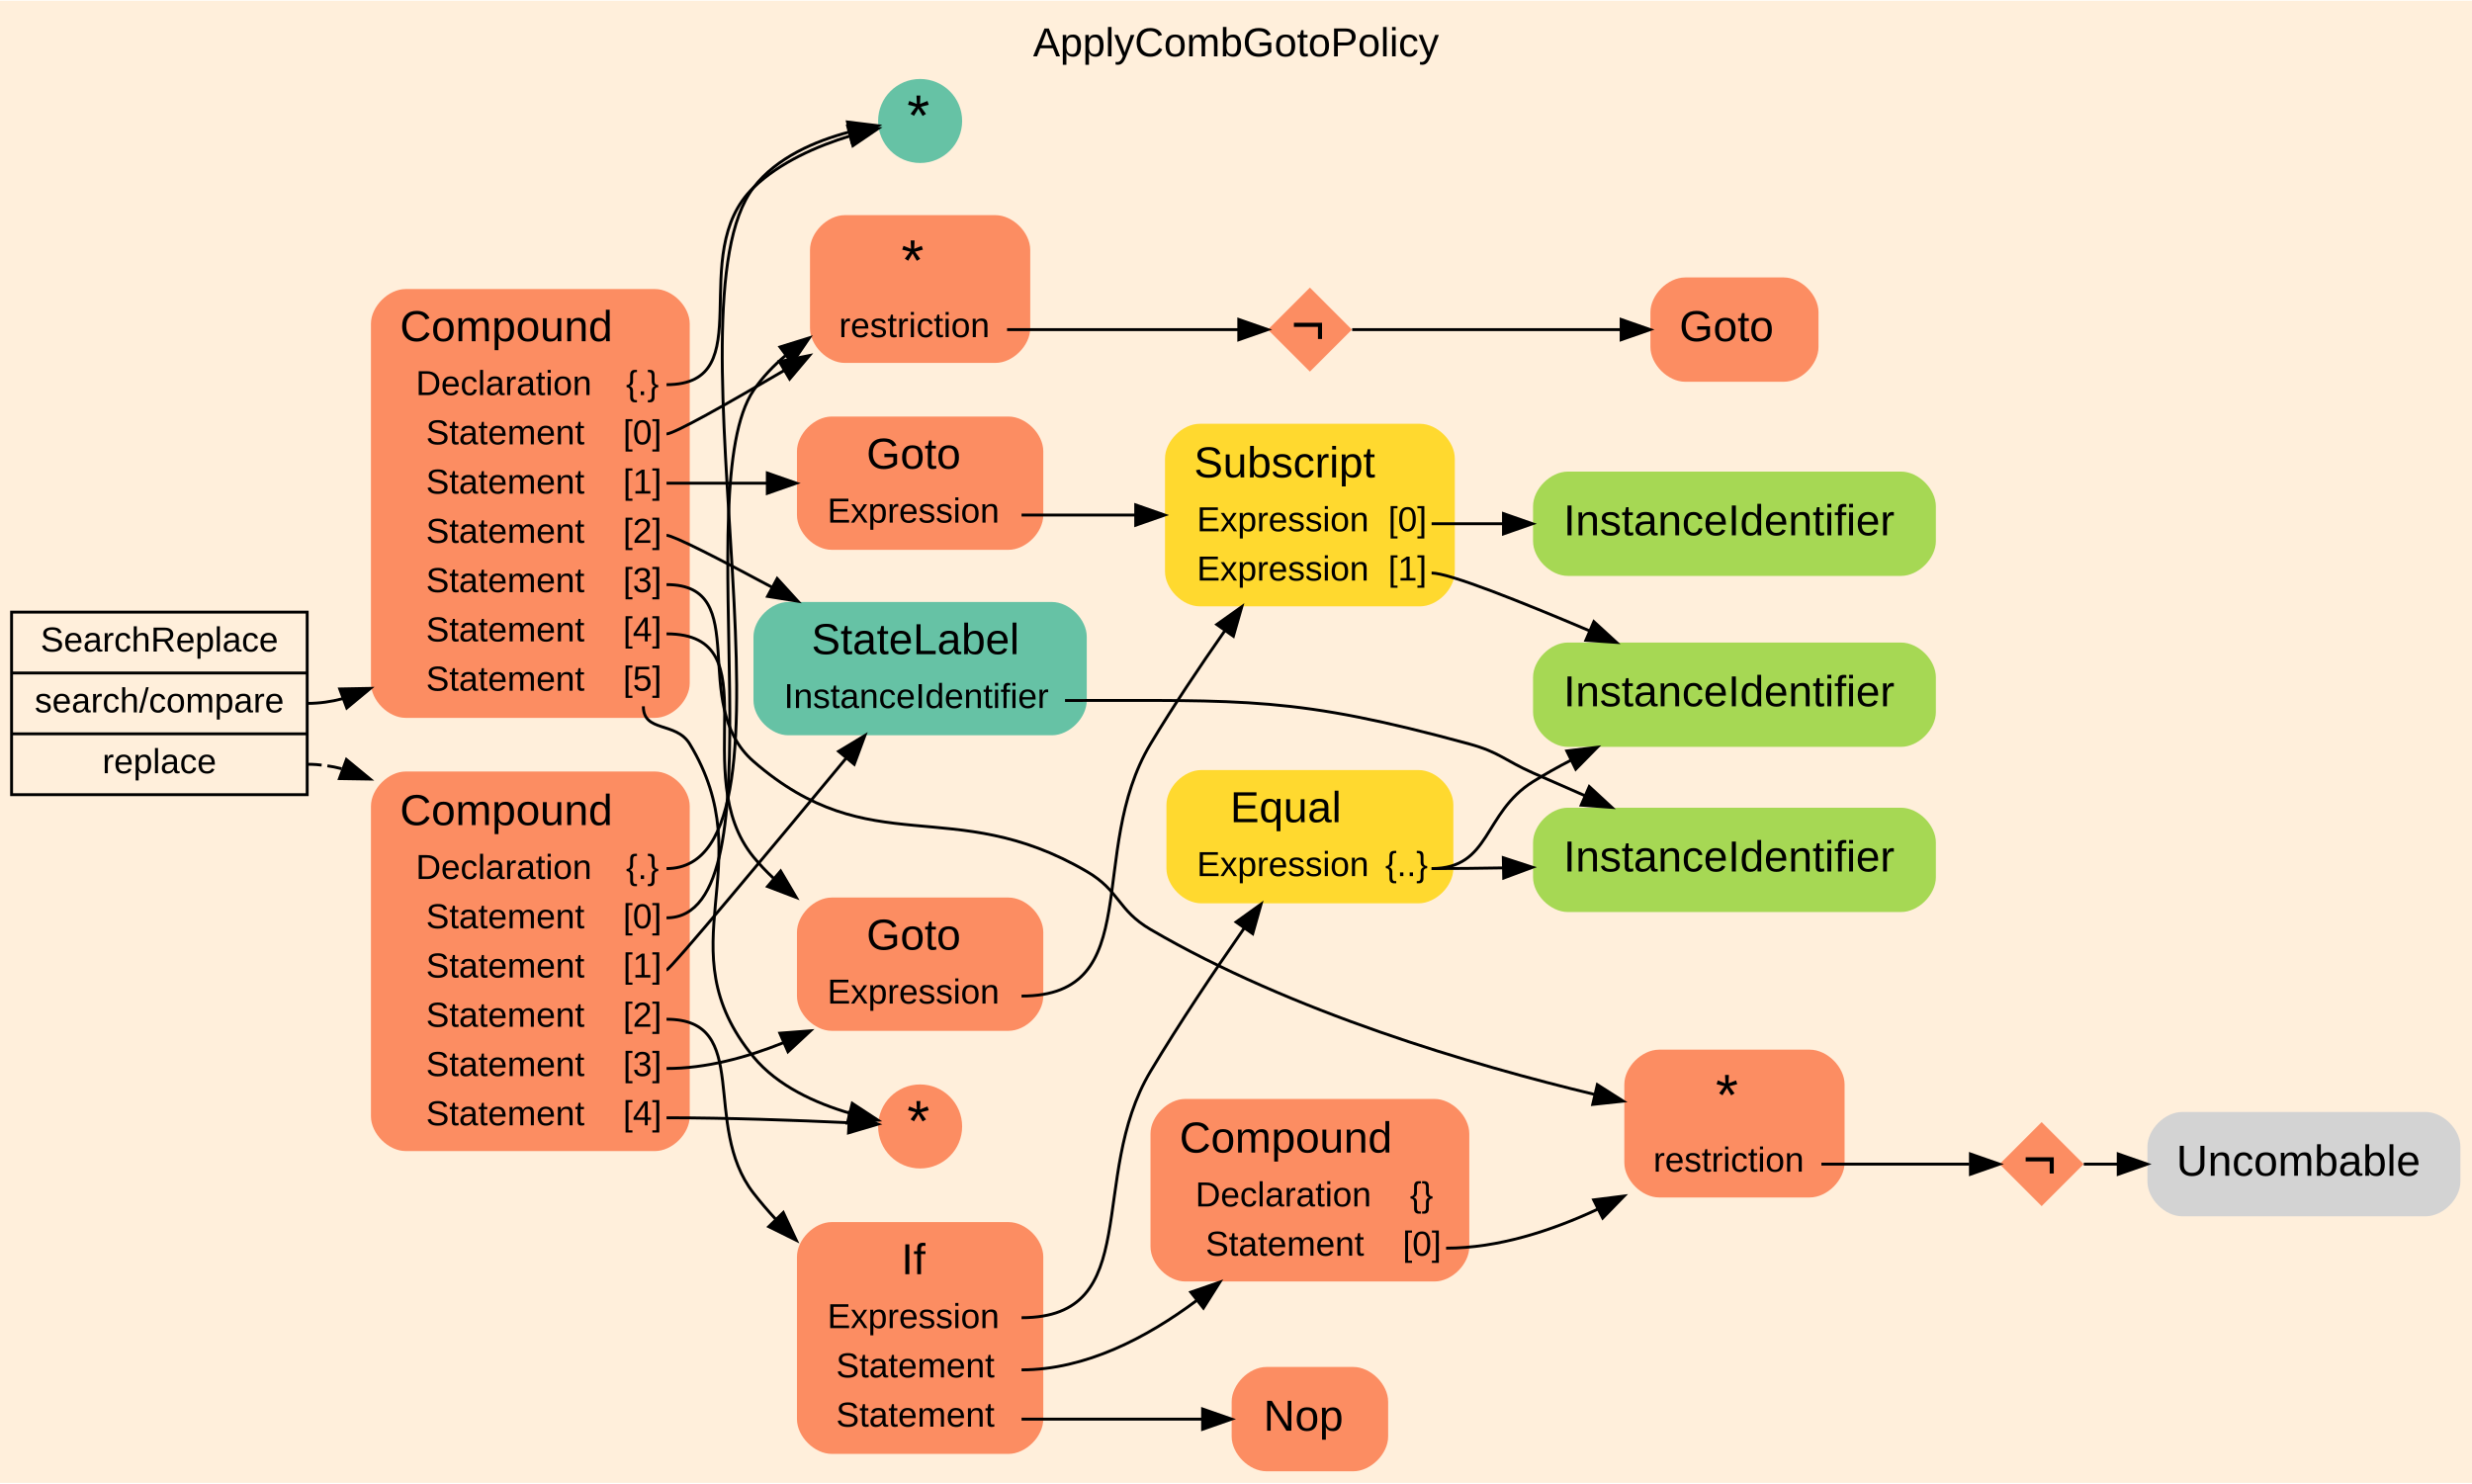
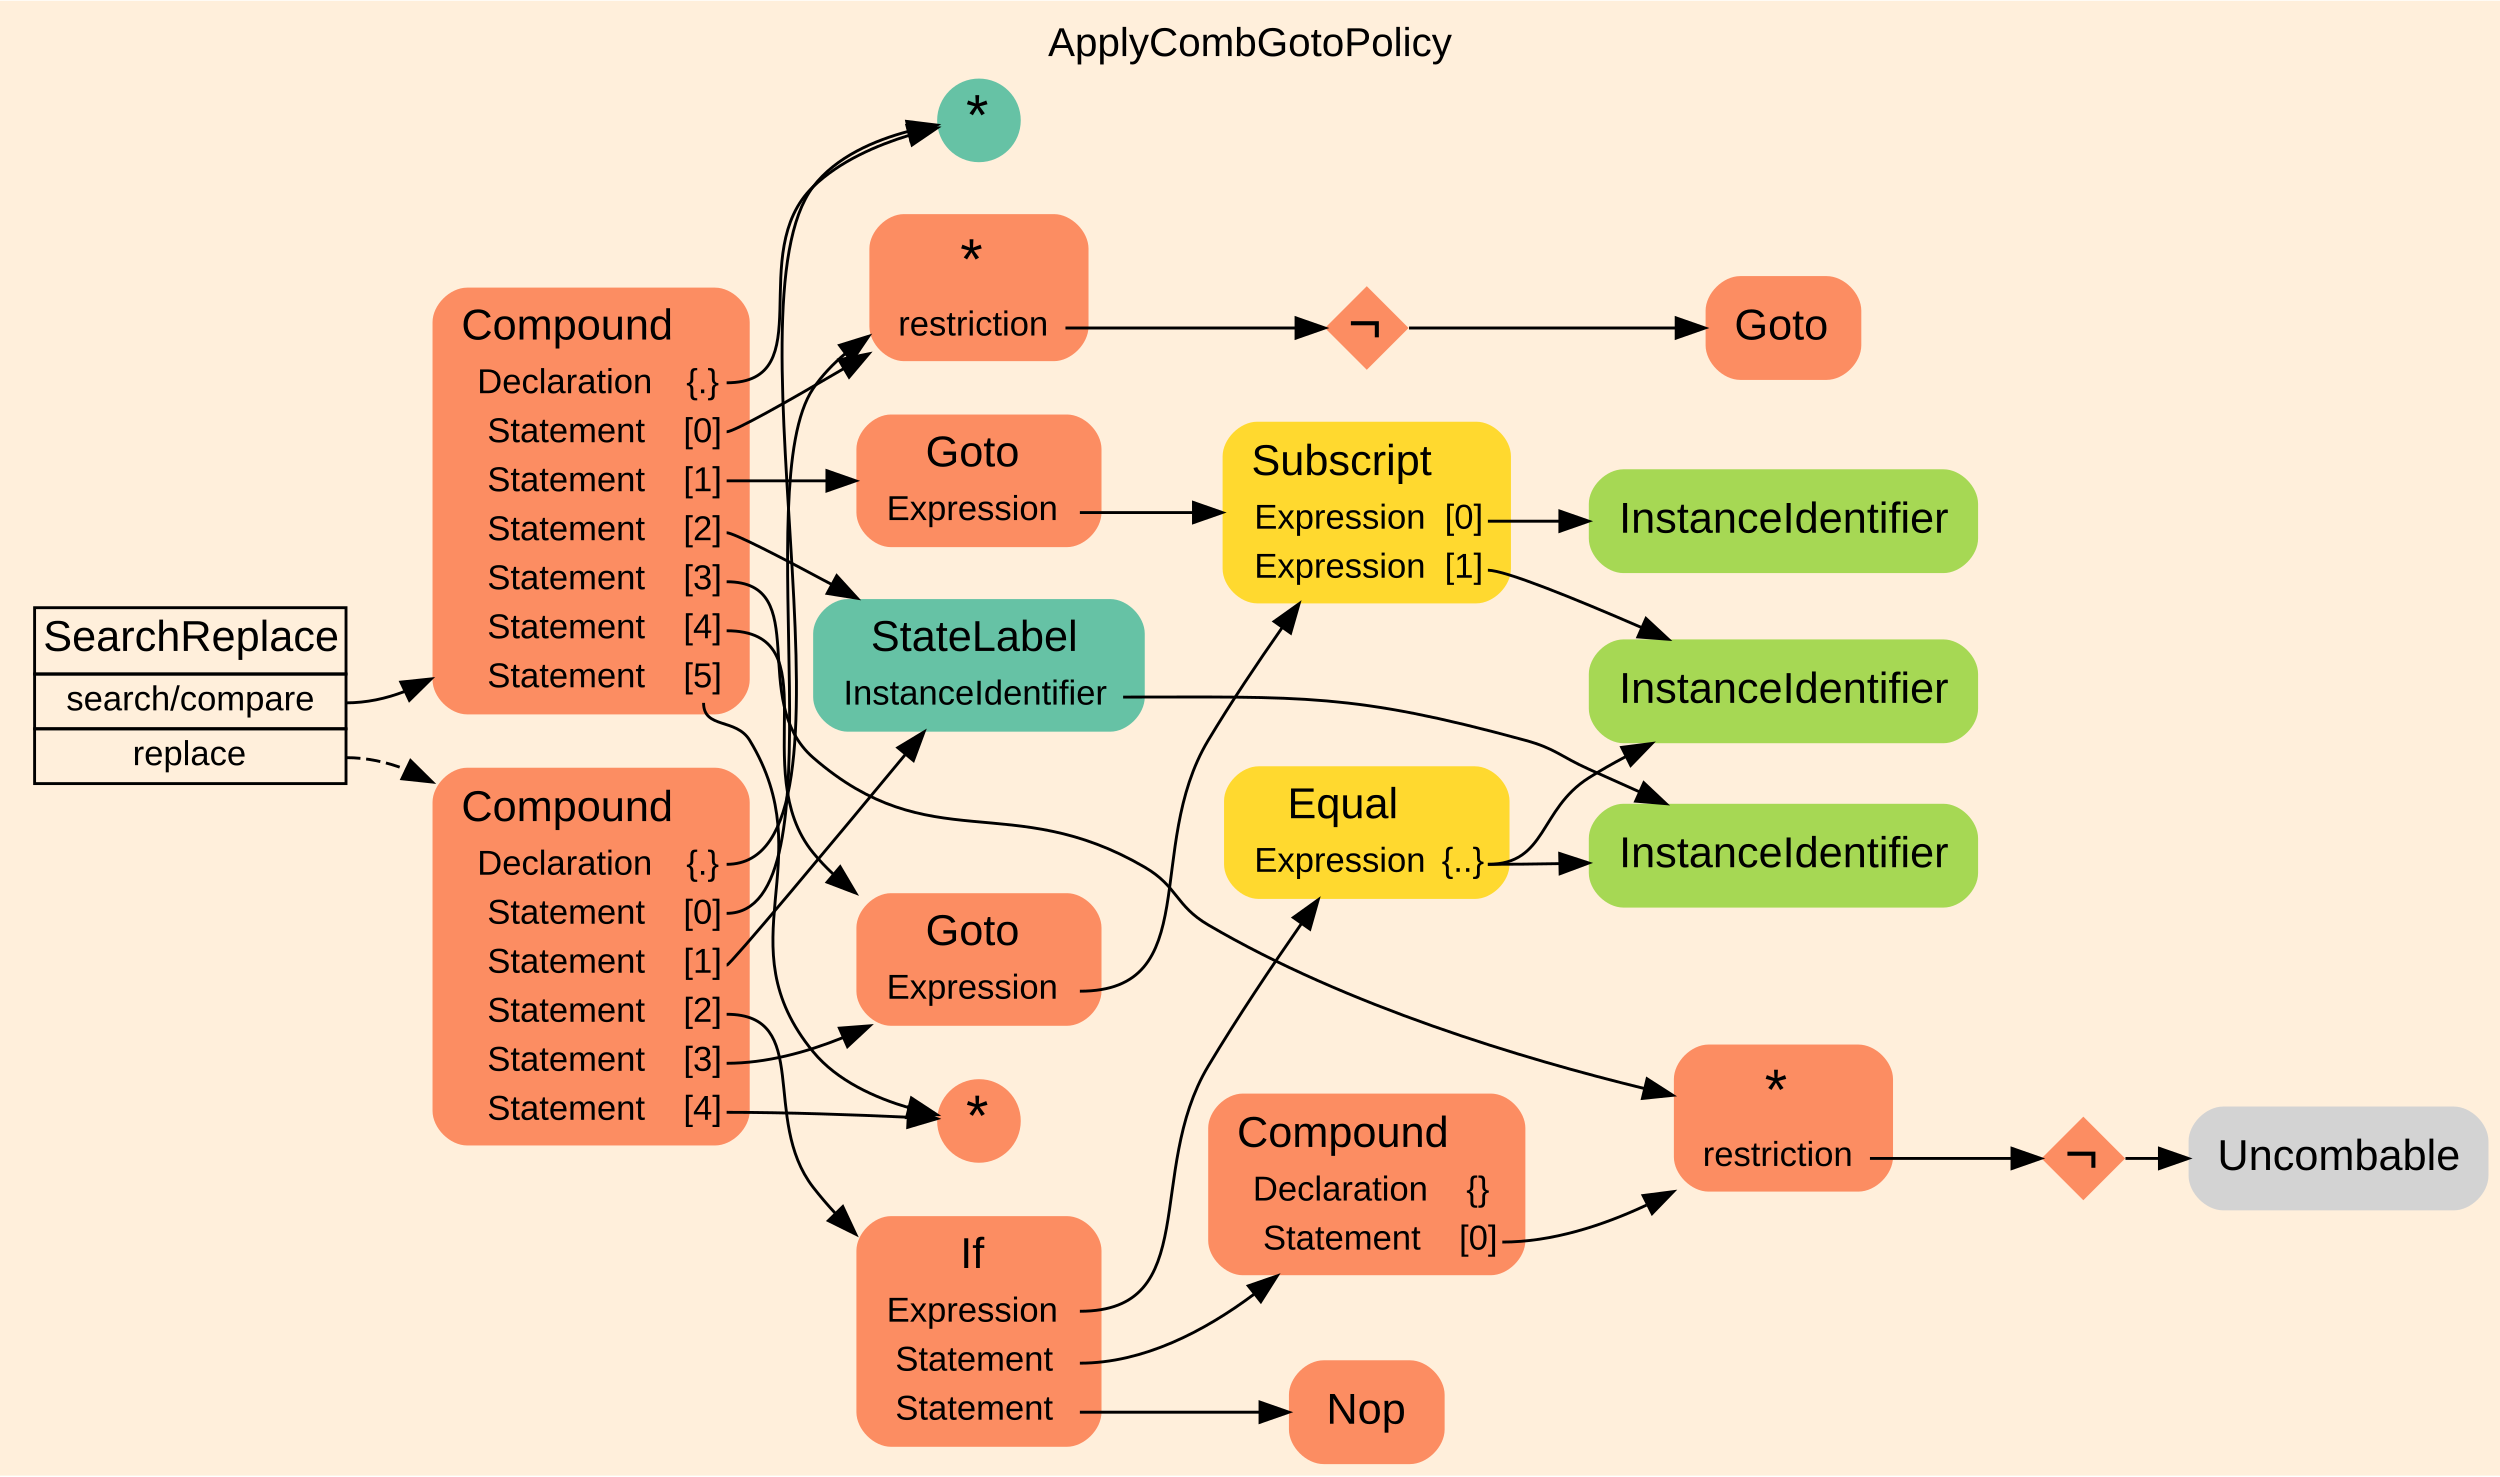
- <svg xmlns="http://www.w3.org/2000/svg" width="853pt" height="512pt" viewBox="0.00 0.00 853.00 511.50">
+ <svg xmlns="http://www.w3.org/2000/svg" width="867pt" height="512pt" viewBox="0.00 0.00 867.00 511.50">
  <g id="graph0" class="graph" transform="scale(1 1) rotate(0) translate(4 507.5)">
-     <polygon fill="#ffefdb" stroke="transparent" points="-4,4 -4,-507.5 849,-507.5 849,4 -4,4" />
-     <text text-anchor="middle" x="422.5" y="-488.3" font-family="Arial" font-size="14.00" fill="#000000">ApplyCombGotoPolicy</text>
+     <polygon fill="#ffefdb" stroke="transparent" points="-4,4 -4,-507.5 863,-507.5 863,4 -4,4" />
+     <text text-anchor="middle" x="429.5" y="-488.3" font-family="Arial" font-size="14.00" fill="#000000">ApplyCombGotoPolicy</text>
    <g id="node1" class="node">
-       <polygon fill="#ffefdb" stroke="#000000" points="0,-233.5 0,-296.5 102,-296.5 102,-233.5 0,-233.5" />
-       <text text-anchor="middle" x="51" y="-282.9" font-family="Arial" font-size="12.00" fill="#000000">SearchReplace</text>
-       <polyline fill="none" stroke="#000000" points="0,-275.5 102,-275.5 " />
-       <text text-anchor="middle" x="51" y="-261.9" font-family="Arial" font-size="12.00" fill="#000000">search/compare</text>
-       <polyline fill="none" stroke="#000000" points="0,-254.5 102,-254.5 " />
-       <text text-anchor="middle" x="51" y="-240.9" font-family="Arial" font-size="12.00" fill="#000000">replace</text>
+       <polygon fill="#ffefdb" stroke="transparent" points="124,-301.5 0,-301.5 0,-232.5 124,-232.5 124,-301.5" />
+       <polygon fill="none" stroke="#000000" points="8,-274 8,-297 116,-297 116,-274 8,-274" />
+       <text text-anchor="start" x="11" y="-282" font-family="Arial" font-size="15.00" fill="#000000">SearchReplace</text>
+       <polygon fill="none" stroke="#000000" points="8,-255 8,-274 116,-274 116,-255 8,-255" />
+       <text text-anchor="start" x="19" y="-261.4" font-family="Arial" font-size="12.00" fill="#000000">search/compare</text>
+       <polygon fill="none" stroke="#000000" points="8,-236 8,-255 116,-255 116,-236 8,-236" />
+       <text text-anchor="start" x="42" y="-242.4" font-family="Arial" font-size="12.00" fill="#000000">replace</text>
    </g>
    <g id="node2" class="node">
-       <path fill="#fc8d62" stroke="transparent" d="M222,-408C222,-408 136,-408 136,-408 130,-408 124,-402 124,-396 124,-396 124,-272 124,-272 124,-266 130,-260 136,-260 136,-260 222,-260 222,-260 228,-260 234,-266 234,-272 234,-272 234,-396 234,-396 234,-402 228,-408 222,-408" />
-       <text text-anchor="start" x="134" y="-390" font-family="Arial" font-size="15.00" fill="#000000">Compound</text>
-       <text text-anchor="start" x="139.5" y="-371.4" font-family="Arial" font-size="12.00" fill="#000000">Declaration</text>
-       <text text-anchor="start" x="212" y="-371.4" font-family="Arial" font-size="12.00" fill="#000000">{.}</text>
-       <text text-anchor="start" x="143" y="-354.4" font-family="Arial" font-size="12.00" fill="#000000">Statement</text>
-       <text text-anchor="start" x="211" y="-354.4" font-family="Arial" font-size="12.00" fill="#000000">[0]</text>
-       <text text-anchor="start" x="143" y="-337.4" font-family="Arial" font-size="12.00" fill="#000000">Statement</text>
-       <text text-anchor="start" x="211" y="-337.4" font-family="Arial" font-size="12.00" fill="#000000">[1]</text>
-       <text text-anchor="start" x="143" y="-320.4" font-family="Arial" font-size="12.00" fill="#000000">Statement</text>
-       <text text-anchor="start" x="211" y="-320.4" font-family="Arial" font-size="12.00" fill="#000000">[2]</text>
-       <text text-anchor="start" x="143" y="-303.4" font-family="Arial" font-size="12.00" fill="#000000">Statement</text>
-       <text text-anchor="start" x="211" y="-303.4" font-family="Arial" font-size="12.00" fill="#000000">[3]</text>
-       <text text-anchor="start" x="143" y="-286.4" font-family="Arial" font-size="12.00" fill="#000000">Statement</text>
-       <text text-anchor="start" x="211" y="-286.4" font-family="Arial" font-size="12.00" fill="#000000">[4]</text>
-       <text text-anchor="start" x="143" y="-269.4" font-family="Arial" font-size="12.00" fill="#000000">Statement</text>
-       <text text-anchor="start" x="211" y="-269.4" font-family="Arial" font-size="12.00" fill="#000000">[5]</text>
+       <path fill="#fc8d62" stroke="transparent" d="M244,-408C244,-408 158,-408 158,-408 152,-408 146,-402 146,-396 146,-396 146,-272 146,-272 146,-266 152,-260 158,-260 158,-260 244,-260 244,-260 250,-260 256,-266 256,-272 256,-272 256,-396 256,-396 256,-402 250,-408 244,-408" />
+       <text text-anchor="start" x="156" y="-390" font-family="Arial" font-size="15.00" fill="#000000">Compound</text>
+       <text text-anchor="start" x="161.5" y="-371.4" font-family="Arial" font-size="12.00" fill="#000000">Declaration</text>
+       <text text-anchor="start" x="234" y="-371.4" font-family="Arial" font-size="12.00" fill="#000000">{.}</text>
+       <text text-anchor="start" x="165" y="-354.4" font-family="Arial" font-size="12.00" fill="#000000">Statement</text>
+       <text text-anchor="start" x="233" y="-354.4" font-family="Arial" font-size="12.00" fill="#000000">[0]</text>
+       <text text-anchor="start" x="165" y="-337.4" font-family="Arial" font-size="12.00" fill="#000000">Statement</text>
+       <text text-anchor="start" x="233" y="-337.4" font-family="Arial" font-size="12.00" fill="#000000">[1]</text>
+       <text text-anchor="start" x="165" y="-320.4" font-family="Arial" font-size="12.00" fill="#000000">Statement</text>
+       <text text-anchor="start" x="233" y="-320.4" font-family="Arial" font-size="12.00" fill="#000000">[2]</text>
+       <text text-anchor="start" x="165" y="-303.4" font-family="Arial" font-size="12.00" fill="#000000">Statement</text>
+       <text text-anchor="start" x="233" y="-303.4" font-family="Arial" font-size="12.00" fill="#000000">[3]</text>
+       <text text-anchor="start" x="165" y="-286.4" font-family="Arial" font-size="12.00" fill="#000000">Statement</text>
+       <text text-anchor="start" x="233" y="-286.4" font-family="Arial" font-size="12.00" fill="#000000">[4]</text>
+       <text text-anchor="start" x="165" y="-269.4" font-family="Arial" font-size="12.00" fill="#000000">Statement</text>
+       <text text-anchor="start" x="233" y="-269.4" font-family="Arial" font-size="12.00" fill="#000000">[5]</text>
    </g>
    <g id="edge1" class="edge">
-       <path fill="none" stroke="#000000" d="M102,-265C106.221,-265 110.316,-265.582 114.273,-266.64" />
-       <polygon fill="#000000" stroke="#000000" points="113.225,-269.984 123.818,-270.186 115.663,-263.422 113.225,-269.984" />
+       <path fill="none" stroke="#000000" d="M116,-264C123.064,-264 129.86,-265.459 136.318,-267.955" />
+       <polygon fill="#000000" stroke="#000000" points="134.993,-271.199 145.53,-272.305 137.982,-264.87 134.993,-271.199" />
    </g>
    <g id="node18" class="node">
-       <path fill="#fc8d62" stroke="transparent" d="M222,-241.5C222,-241.5 136,-241.5 136,-241.5 130,-241.5 124,-235.5 124,-229.5 124,-229.5 124,-122.5 124,-122.5 124,-116.5 130,-110.5 136,-110.5 136,-110.5 222,-110.5 222,-110.5 228,-110.5 234,-116.5 234,-122.5 234,-122.5 234,-229.5 234,-229.5 234,-235.5 228,-241.5 222,-241.5" />
-       <text text-anchor="start" x="134" y="-223" font-family="Arial" font-size="15.00" fill="#000000">Compound</text>
-       <text text-anchor="start" x="139.5" y="-204.4" font-family="Arial" font-size="12.00" fill="#000000">Declaration</text>
-       <text text-anchor="start" x="212" y="-204.4" font-family="Arial" font-size="12.00" fill="#000000">{.}</text>
-       <text text-anchor="start" x="143" y="-187.4" font-family="Arial" font-size="12.00" fill="#000000">Statement</text>
-       <text text-anchor="start" x="211" y="-187.4" font-family="Arial" font-size="12.00" fill="#000000">[0]</text>
-       <text text-anchor="start" x="143" y="-170.4" font-family="Arial" font-size="12.00" fill="#000000">Statement</text>
-       <text text-anchor="start" x="211" y="-170.4" font-family="Arial" font-size="12.00" fill="#000000">[1]</text>
-       <text text-anchor="start" x="143" y="-153.4" font-family="Arial" font-size="12.00" fill="#000000">Statement</text>
-       <text text-anchor="start" x="211" y="-153.4" font-family="Arial" font-size="12.00" fill="#000000">[2]</text>
-       <text text-anchor="start" x="143" y="-136.4" font-family="Arial" font-size="12.00" fill="#000000">Statement</text>
-       <text text-anchor="start" x="211" y="-136.4" font-family="Arial" font-size="12.00" fill="#000000">[3]</text>
-       <text text-anchor="start" x="143" y="-119.4" font-family="Arial" font-size="12.00" fill="#000000">Statement</text>
-       <text text-anchor="start" x="211" y="-119.4" font-family="Arial" font-size="12.00" fill="#000000">[4]</text>
+       <path fill="#fc8d62" stroke="transparent" d="M244,-241.5C244,-241.5 158,-241.5 158,-241.5 152,-241.5 146,-235.5 146,-229.5 146,-229.5 146,-122.5 146,-122.5 146,-116.5 152,-110.5 158,-110.5 158,-110.5 244,-110.5 244,-110.5 250,-110.5 256,-116.5 256,-122.5 256,-122.5 256,-229.5 256,-229.5 256,-235.5 250,-241.5 244,-241.5" />
+       <text text-anchor="start" x="156" y="-223" font-family="Arial" font-size="15.00" fill="#000000">Compound</text>
+       <text text-anchor="start" x="161.5" y="-204.4" font-family="Arial" font-size="12.00" fill="#000000">Declaration</text>
+       <text text-anchor="start" x="234" y="-204.4" font-family="Arial" font-size="12.00" fill="#000000">{.}</text>
+       <text text-anchor="start" x="165" y="-187.4" font-family="Arial" font-size="12.00" fill="#000000">Statement</text>
+       <text text-anchor="start" x="233" y="-187.4" font-family="Arial" font-size="12.00" fill="#000000">[0]</text>
+       <text text-anchor="start" x="165" y="-170.4" font-family="Arial" font-size="12.00" fill="#000000">Statement</text>
+       <text text-anchor="start" x="233" y="-170.4" font-family="Arial" font-size="12.00" fill="#000000">[1]</text>
+       <text text-anchor="start" x="165" y="-153.4" font-family="Arial" font-size="12.00" fill="#000000">Statement</text>
+       <text text-anchor="start" x="233" y="-153.4" font-family="Arial" font-size="12.00" fill="#000000">[2]</text>
+       <text text-anchor="start" x="165" y="-136.4" font-family="Arial" font-size="12.00" fill="#000000">Statement</text>
+       <text text-anchor="start" x="233" y="-136.4" font-family="Arial" font-size="12.00" fill="#000000">[3]</text>
+       <text text-anchor="start" x="165" y="-119.4" font-family="Arial" font-size="12.00" fill="#000000">Statement</text>
+       <text text-anchor="start" x="233" y="-119.4" font-family="Arial" font-size="12.00" fill="#000000">[4]</text>
    </g>
    <g id="edge2" class="edge">
-       <path fill="none" stroke="#000000" stroke-dasharray="5,2" d="M102,-244C106.194,-244 110.267,-243.426 114.206,-242.384" />
-       <polygon fill="#000000" stroke="#000000" points="115.536,-245.624 123.715,-238.889 113.121,-239.054 115.536,-245.624" />
+       <path fill="none" stroke="#000000" stroke-dasharray="5,2" d="M116,-245C123.151,-245 130.037,-243.51 136.58,-240.967" />
+       <polygon fill="#000000" stroke="#000000" points="138.378,-243.988 145.912,-236.539 135.377,-237.663 138.378,-243.988" />
    </g>
    <g id="node3" class="node">
-       <ellipse fill="#66c2a5" stroke="#000000" stroke-width="0" cx="313.5" cy="-466" rx="14.5" ry="14.5" />
-       <text text-anchor="start" x="309" y="-461" font-family="Arial" font-size="20.00" fill="#000000">*</text>
+       <ellipse fill="#66c2a5" stroke="#000000" stroke-width="0" cx="335.5" cy="-466" rx="14.5" ry="14.5" />
+       <text text-anchor="start" x="331" y="-461" font-family="Arial" font-size="20.00" fill="#000000">*</text>
    </g>
    <g id="edge3" class="edge">
-       <path fill="none" stroke="#000000" d="M226,-375C259.033,-375 232.237,-420.055 256,-443 265.119,-451.806 278.036,-457.379 289.317,-460.829" />
-       <polygon fill="#000000" stroke="#000000" points="288.497,-464.233 299.062,-463.433 290.304,-457.47 288.497,-464.233" />
+       <path fill="none" stroke="#000000" d="M248,-375C281.033,-375 254.237,-420.055 278,-443 287.119,-451.806 300.036,-457.379 311.317,-460.829" />
+       <polygon fill="#000000" stroke="#000000" points="310.497,-464.233 321.062,-463.433 312.304,-457.47 310.497,-464.233" />
    </g>
    <g id="node4" class="node">
-       <path fill="#fc8d62" stroke="transparent" d="M339.5,-433.5C339.5,-433.5 287.5,-433.5 287.5,-433.5 281.5,-433.5 275.5,-427.5 275.5,-421.5 275.5,-421.5 275.5,-394.5 275.5,-394.5 275.5,-388.5 281.5,-382.5 287.5,-382.5 287.5,-382.5 339.5,-382.5 339.5,-382.5 345.5,-382.5 351.5,-388.5 351.5,-394.5 351.5,-394.5 351.5,-421.5 351.5,-421.5 351.5,-427.5 345.5,-433.5 339.5,-433.5" />
-       <text text-anchor="start" x="307" y="-411" font-family="Arial" font-size="20.00" fill="#000000">*</text>
-       <text text-anchor="start" x="285.5" y="-391.4" font-family="Arial" font-size="12.00" fill="#000000">restriction</text>
+       <path fill="#fc8d62" stroke="transparent" d="M361.5,-433.5C361.5,-433.5 309.5,-433.5 309.5,-433.5 303.5,-433.5 297.5,-427.5 297.5,-421.5 297.5,-421.5 297.5,-394.5 297.5,-394.5 297.5,-388.5 303.5,-382.5 309.5,-382.5 309.5,-382.5 361.5,-382.5 361.5,-382.5 367.5,-382.5 373.5,-388.5 373.5,-394.5 373.5,-394.5 373.5,-421.5 373.5,-421.5 373.5,-427.5 367.5,-433.5 361.5,-433.5" />
+       <text text-anchor="start" x="329" y="-411" font-family="Arial" font-size="20.00" fill="#000000">*</text>
+       <text text-anchor="start" x="307.5" y="-391.4" font-family="Arial" font-size="12.00" fill="#000000">restriction</text>
    </g>
    <g id="edge4" class="edge">
-       <path fill="none" stroke="#000000" d="M226,-358C228.572,-358 247.245,-368.551 266.684,-379.959" />
-       <polygon fill="#000000" stroke="#000000" points="264.922,-382.984 275.314,-385.049 268.478,-376.954 264.922,-382.984" />
+       <path fill="none" stroke="#000000" d="M248,-358C250.572,-358 269.245,-368.551 288.684,-379.959" />
+       <polygon fill="#000000" stroke="#000000" points="286.922,-382.984 297.314,-385.049 290.478,-376.954 286.922,-382.984" />
    </g>
    <g id="node7" class="node">
-       <path fill="#fc8d62" stroke="transparent" d="M344,-364C344,-364 283,-364 283,-364 277,-364 271,-358 271,-352 271,-352 271,-330 271,-330 271,-324 277,-318 283,-318 283,-318 344,-318 344,-318 350,-318 356,-324 356,-330 356,-330 356,-352 356,-352 356,-358 350,-364 344,-364" />
-       <text text-anchor="start" x="295" y="-346" font-family="Arial" font-size="15.00" fill="#000000">Goto</text>
-       <text text-anchor="start" x="281.5" y="-327.4" font-family="Arial" font-size="12.00" fill="#000000">Expression</text>
+       <path fill="#fc8d62" stroke="transparent" d="M366,-364C366,-364 305,-364 305,-364 299,-364 293,-358 293,-352 293,-352 293,-330 293,-330 293,-324 299,-318 305,-318 305,-318 366,-318 366,-318 372,-318 378,-324 378,-330 378,-330 378,-352 378,-352 378,-358 372,-364 366,-364" />
+       <text text-anchor="start" x="317" y="-346" font-family="Arial" font-size="15.00" fill="#000000">Goto</text>
+       <text text-anchor="start" x="303.5" y="-327.4" font-family="Arial" font-size="12.00" fill="#000000">Expression</text>
    </g>
    <g id="edge5" class="edge">
-       <path fill="none" stroke="#000000" d="M226,-341C237.165,-341 249.132,-341 260.52,-341" />
-       <polygon fill="#000000" stroke="#000000" points="260.775,-344.5 270.775,-341 260.775,-337.5 260.775,-344.5" />
+       <path fill="none" stroke="#000000" d="M248,-341C259.165,-341 271.132,-341 282.52,-341" />
+       <polygon fill="#000000" stroke="#000000" points="282.775,-344.5 292.775,-341 282.775,-337.5 282.775,-344.5" />
    </g>
    <g id="node11" class="node">
-       <path fill="#66c2a5" stroke="transparent" d="M359,-300C359,-300 268,-300 268,-300 262,-300 256,-294 256,-288 256,-288 256,-266 256,-266 256,-260 262,-254 268,-254 268,-254 359,-254 359,-254 365,-254 371,-260 371,-266 371,-266 371,-288 371,-288 371,-294 365,-300 359,-300" />
-       <text text-anchor="start" x="276" y="-282" font-family="Arial" font-size="15.00" fill="#000000">StateLabel</text>
-       <text text-anchor="start" x="266.5" y="-263.4" font-family="Arial" font-size="12.00" fill="#000000">InstanceIdentifier</text>
+       <path fill="#66c2a5" stroke="transparent" d="M381,-300C381,-300 290,-300 290,-300 284,-300 278,-294 278,-288 278,-288 278,-266 278,-266 278,-260 284,-254 290,-254 290,-254 381,-254 381,-254 387,-254 393,-260 393,-266 393,-266 393,-288 393,-288 393,-294 387,-300 381,-300" />
+       <text text-anchor="start" x="298" y="-282" font-family="Arial" font-size="15.00" fill="#000000">StateLabel</text>
+       <text text-anchor="start" x="288.5" y="-263.4" font-family="Arial" font-size="12.00" fill="#000000">InstanceIdentifier</text>
    </g>
    <g id="edge6" class="edge">
-       <path fill="none" stroke="#000000" d="M226,-323C228.341,-323 244.59,-314.639 262.462,-305.046" />
-       <polygon fill="#000000" stroke="#000000" points="264.175,-308.099 271.313,-300.269 260.85,-301.939 264.175,-308.099" />
+       <path fill="none" stroke="#000000" d="M248,-323C250.341,-323 266.59,-314.639 284.462,-305.046" />
+       <polygon fill="#000000" stroke="#000000" points="286.175,-308.099 293.313,-300.269 282.85,-301.939 286.175,-308.099" />
    </g>
    <g id="node13" class="node">
-       <path fill="#fc8d62" stroke="transparent" d="M620.5,-145.5C620.5,-145.5 568.5,-145.5 568.5,-145.5 562.5,-145.5 556.5,-139.5 556.5,-133.5 556.5,-133.5 556.5,-106.5 556.5,-106.5 556.5,-100.5 562.5,-94.5 568.5,-94.5 568.5,-94.5 620.5,-94.5 620.5,-94.5 626.5,-94.5 632.5,-100.5 632.5,-106.5 632.5,-106.5 632.5,-133.5 632.5,-133.5 632.5,-139.5 626.5,-145.5 620.5,-145.5" />
-       <text text-anchor="start" x="588" y="-123" font-family="Arial" font-size="20.00" fill="#000000">*</text>
-       <text text-anchor="start" x="566.5" y="-103.4" font-family="Arial" font-size="12.00" fill="#000000">restriction</text>
+       <path fill="#fc8d62" stroke="transparent" d="M640.5,-145.5C640.5,-145.5 588.5,-145.5 588.5,-145.5 582.5,-145.5 576.5,-139.5 576.5,-133.5 576.5,-133.5 576.5,-106.5 576.5,-106.5 576.5,-100.5 582.5,-94.5 588.5,-94.5 588.5,-94.5 640.5,-94.5 640.5,-94.5 646.5,-94.5 652.5,-100.5 652.5,-106.5 652.5,-106.5 652.5,-133.5 652.5,-133.5 652.5,-139.5 646.5,-145.5 640.5,-145.5" />
+       <text text-anchor="start" x="608" y="-123" font-family="Arial" font-size="20.00" fill="#000000">*</text>
+       <text text-anchor="start" x="586.5" y="-103.4" font-family="Arial" font-size="12.00" fill="#000000">restriction</text>
    </g>
    <g id="edge7" class="edge">
-       <path fill="none" stroke="#000000" d="M226,-306C256.212,-306 233.215,-264.841 256,-245 296.595,-209.65 324.514,-234.142 371,-207 382.411,-200.337 381.595,-193.673 393,-187 441.605,-158.56 503.948,-140.205 546.329,-130.026" />
-       <polygon fill="#000000" stroke="#000000" points="547.181,-133.421 556.12,-127.734 545.585,-126.605 547.181,-133.421" />
+       <path fill="none" stroke="#000000" d="M248,-306C278.212,-306 255.215,-264.841 278,-245 318.595,-209.65 346.514,-234.142 393,-207 404.411,-200.337 403.605,-193.691 415,-187 462.881,-158.887 524.218,-140.541 566.162,-130.273" />
+       <polygon fill="#000000" stroke="#000000" points="567.209,-133.621 576.124,-127.897 565.584,-126.812 567.209,-133.621" />
    </g>
    <g id="node16" class="node">
-       <path fill="#fc8d62" stroke="transparent" d="M344,-198C344,-198 283,-198 283,-198 277,-198 271,-192 271,-186 271,-186 271,-164 271,-164 271,-158 277,-152 283,-152 283,-152 344,-152 344,-152 350,-152 356,-158 356,-164 356,-164 356,-186 356,-186 356,-192 350,-198 344,-198" />
-       <text text-anchor="start" x="295" y="-180" font-family="Arial" font-size="15.00" fill="#000000">Goto</text>
-       <text text-anchor="start" x="281.5" y="-161.4" font-family="Arial" font-size="12.00" fill="#000000">Expression</text>
+       <path fill="#fc8d62" stroke="transparent" d="M366,-198C366,-198 305,-198 305,-198 299,-198 293,-192 293,-186 293,-186 293,-164 293,-164 293,-158 299,-152 305,-152 305,-152 366,-152 366,-152 372,-152 378,-158 378,-164 378,-164 378,-186 378,-186 378,-192 372,-198 366,-198" />
+       <text text-anchor="start" x="317" y="-180" font-family="Arial" font-size="15.00" fill="#000000">Goto</text>
+       <text text-anchor="start" x="303.5" y="-161.4" font-family="Arial" font-size="12.00" fill="#000000">Expression</text>
    </g>
    <g id="edge8" class="edge">
-       <path fill="none" stroke="#000000" d="M226,-289C262.728,-289 232.756,-240.436 256,-212 258.104,-209.427 260.435,-206.973 262.919,-204.645" />
-       <polygon fill="#000000" stroke="#000000" points="265.365,-207.161 270.754,-198.039 260.853,-201.809 265.365,-207.161" />
+       <path fill="none" stroke="#000000" d="M248,-289C284.728,-289 254.756,-240.436 278,-212 280.104,-209.427 282.435,-206.973 284.919,-204.645" />
+       <polygon fill="#000000" stroke="#000000" points="287.365,-207.161 292.754,-198.039 282.853,-201.809 287.365,-207.161" />
    </g>
    <g id="node17" class="node">
-       <ellipse fill="#fc8d62" stroke="#000000" stroke-width="0" cx="313.5" cy="-119" rx="14.5" ry="14.5" />
-       <text text-anchor="start" x="309" y="-114" font-family="Arial" font-size="20.00" fill="#000000">*</text>
+       <ellipse fill="#fc8d62" stroke="#000000" stroke-width="0" cx="335.5" cy="-119" rx="14.5" ry="14.5" />
+       <text text-anchor="start" x="331" y="-114" font-family="Arial" font-size="20.00" fill="#000000">*</text>
    </g>
    <g id="edge9" class="edge">
-       <path fill="none" stroke="#000000" d="M218,-264C218,-254.838 229.252,-258.836 234,-251 259.383,-209.104 224.888,-180.837 256,-143 264.289,-132.919 277.538,-127.009 289.229,-123.578" />
-       <polygon fill="#000000" stroke="#000000" points="290.082,-126.973 298.939,-121.159 288.39,-120.18 290.082,-126.973" />
+       <path fill="none" stroke="#000000" d="M240,-264C240,-254.838 251.252,-258.836 256,-251 281.383,-209.104 246.888,-180.837 278,-143 286.289,-132.919 299.538,-127.009 311.229,-123.578" />
+       <polygon fill="#000000" stroke="#000000" points="312.082,-126.973 320.939,-121.159 310.39,-120.18 312.082,-126.973" />
    </g>
    <g id="node5" class="node">
-       <polygon fill="#fc8d62" stroke="#000000" stroke-width="0" points="448,-408.5 433.5,-394 448,-379.5 462.5,-394 448,-408.5" />
-       <text text-anchor="start" x="441.5" y="-389" font-family="Arial" font-size="20.00" fill="#000000">¬</text>
+       <polygon fill="#fc8d62" stroke="#000000" stroke-width="0" points="470,-408.5 455.5,-394 470,-379.5 484.5,-394 470,-408.5" />
+       <text text-anchor="start" x="463.5" y="-389" font-family="Arial" font-size="20.00" fill="#000000">¬</text>
    </g>
    <g id="edge10" class="edge">
-       <path fill="none" stroke="#000000" d="M343.5,-394C370.845,-394 402.216,-394 423.392,-394" />
-       <polygon fill="#000000" stroke="#000000" points="423.461,-397.5 433.461,-394 423.461,-390.5 423.461,-397.5" />
+       <path fill="none" stroke="#000000" d="M365.5,-394C392.845,-394 424.216,-394 445.392,-394" />
+       <polygon fill="#000000" stroke="#000000" points="445.461,-397.5 455.461,-394 445.461,-390.5 445.461,-397.5" />
    </g>
    <g id="node6" class="node">
-       <path fill="#fc8d62" stroke="transparent" d="M611.5,-412C611.5,-412 577.5,-412 577.5,-412 571.5,-412 565.5,-406 565.5,-400 565.5,-400 565.5,-388 565.5,-388 565.5,-382 571.5,-376 577.5,-376 577.5,-376 611.5,-376 611.5,-376 617.5,-376 623.5,-382 623.5,-388 623.5,-388 623.5,-400 623.5,-400 623.5,-406 617.5,-412 611.5,-412" />
-       <text text-anchor="start" x="575.5" y="-390" font-family="Arial" font-size="15.00" fill="#000000">Goto</text>
+       <path fill="#fc8d62" stroke="transparent" d="M629.5,-412C629.5,-412 599.5,-412 599.5,-412 593.5,-412 587.5,-406 587.5,-400 587.5,-400 587.5,-388 587.5,-388 587.5,-382 593.5,-376 599.5,-376 599.5,-376 629.5,-376 629.5,-376 635.5,-376 641.5,-382 641.5,-388 641.5,-388 641.5,-400 641.5,-400 641.5,-406 635.5,-412 629.5,-412" />
+       <text text-anchor="start" x="597.5" y="-390" font-family="Arial" font-size="15.00" fill="#000000">Goto</text>
    </g>
    <g id="edge11" class="edge">
-       <path fill="none" stroke="#000000" d="M462.583,-394C483.947,-394 524.527,-394 555.063,-394" />
-       <polygon fill="#000000" stroke="#000000" points="555.398,-397.5 565.398,-394 555.398,-390.5 555.398,-397.5" />
+       <path fill="none" stroke="#000000" d="M484.651,-394C506.152,-394 546.966,-394 577.12,-394" />
+       <polygon fill="#000000" stroke="#000000" points="577.292,-397.5 587.292,-394 577.292,-390.5 577.292,-397.5" />
    </g>
    <g id="node8" class="node">
-       <path fill="#ffd92f" stroke="transparent" d="M486,-361.5C486,-361.5 410,-361.5 410,-361.5 404,-361.5 398,-355.5 398,-349.5 398,-349.5 398,-310.5 398,-310.5 398,-304.5 404,-298.5 410,-298.5 410,-298.5 486,-298.5 486,-298.5 492,-298.5 498,-304.5 498,-310.5 498,-310.5 498,-349.5 498,-349.5 498,-355.5 492,-361.5 486,-361.5" />
-       <text text-anchor="start" x="408" y="-343" font-family="Arial" font-size="15.00" fill="#000000">Subscript</text>
-       <text text-anchor="start" x="409" y="-324.4" font-family="Arial" font-size="12.00" fill="#000000">Expression</text>
-       <text text-anchor="start" x="475" y="-324.4" font-family="Arial" font-size="12.00" fill="#000000">[0]</text>
-       <text text-anchor="start" x="409" y="-307.4" font-family="Arial" font-size="12.00" fill="#000000">Expression</text>
-       <text text-anchor="start" x="475" y="-307.4" font-family="Arial" font-size="12.00" fill="#000000">[1]</text>
+       <path fill="#ffd92f" stroke="transparent" d="M508,-361.5C508,-361.5 432,-361.5 432,-361.5 426,-361.5 420,-355.5 420,-349.5 420,-349.5 420,-310.5 420,-310.5 420,-304.5 426,-298.5 432,-298.5 432,-298.5 508,-298.5 508,-298.5 514,-298.5 520,-304.5 520,-310.5 520,-310.5 520,-349.5 520,-349.5 520,-355.5 514,-361.5 508,-361.5" />
+       <text text-anchor="start" x="430" y="-343" font-family="Arial" font-size="15.00" fill="#000000">Subscript</text>
+       <text text-anchor="start" x="431" y="-324.4" font-family="Arial" font-size="12.00" fill="#000000">Expression</text>
+       <text text-anchor="start" x="497" y="-324.4" font-family="Arial" font-size="12.00" fill="#000000">[0]</text>
+       <text text-anchor="start" x="431" y="-307.4" font-family="Arial" font-size="12.00" fill="#000000">Expression</text>
+       <text text-anchor="start" x="497" y="-307.4" font-family="Arial" font-size="12.00" fill="#000000">[1]</text>
    </g>
    <g id="edge12" class="edge">
-       <path fill="none" stroke="#000000" d="M348.5,-330C361.176,-330 374.761,-330 387.692,-330" />
-       <polygon fill="#000000" stroke="#000000" points="387.892,-333.5 397.892,-330 387.892,-326.5 387.892,-333.5" />
+       <path fill="none" stroke="#000000" d="M370.5,-330C383.176,-330 396.761,-330 409.692,-330" />
+       <polygon fill="#000000" stroke="#000000" points="409.892,-333.5 419.892,-330 409.892,-326.5 409.892,-333.5" />
    </g>
    <g id="node9" class="node">
-       <path fill="#a6d854" stroke="transparent" d="M652,-345C652,-345 537,-345 537,-345 531,-345 525,-339 525,-333 525,-333 525,-321 525,-321 525,-315 531,-309 537,-309 537,-309 652,-309 652,-309 658,-309 664,-315 664,-321 664,-321 664,-333 664,-333 664,-339 658,-345 652,-345" />
-       <text text-anchor="start" x="535.5" y="-323" font-family="Arial" font-size="15.00" fill="#000000">InstanceIdentifier</text>
+       <path fill="#a6d854" stroke="transparent" d="M670,-345C670,-345 559,-345 559,-345 553,-345 547,-339 547,-333 547,-333 547,-321 547,-321 547,-315 553,-309 559,-309 559,-309 670,-309 670,-309 676,-309 682,-315 682,-321 682,-321 682,-333 682,-333 682,-339 676,-345 670,-345" />
+       <text text-anchor="start" x="557.5" y="-323" font-family="Arial" font-size="15.00" fill="#000000">InstanceIdentifier</text>
    </g>
    <g id="edge13" class="edge">
-       <path fill="none" stroke="#000000" d="M490,-327C497.997,-327 506.338,-327 514.668,-327" />
-       <polygon fill="#000000" stroke="#000000" points="514.798,-330.5 524.798,-327 514.798,-323.5 514.798,-330.5" />
+       <path fill="none" stroke="#000000" d="M512,-327C520.034,-327 528.421,-327 536.788,-327" />
+       <polygon fill="#000000" stroke="#000000" points="536.959,-330.5 546.959,-327 536.959,-323.5 536.959,-330.5" />
    </g>
    <g id="node10" class="node">
-       <path fill="#a6d854" stroke="transparent" d="M652,-286C652,-286 537,-286 537,-286 531,-286 525,-280 525,-274 525,-274 525,-262 525,-262 525,-256 531,-250 537,-250 537,-250 652,-250 652,-250 658,-250 664,-256 664,-262 664,-262 664,-274 664,-274 664,-280 658,-286 652,-286" />
-       <text text-anchor="start" x="535.5" y="-264" font-family="Arial" font-size="15.00" fill="#000000">InstanceIdentifier</text>
+       <path fill="#a6d854" stroke="transparent" d="M670,-286C670,-286 559,-286 559,-286 553,-286 547,-280 547,-274 547,-274 547,-262 547,-262 547,-256 553,-250 559,-250 559,-250 670,-250 670,-250 676,-250 682,-256 682,-262 682,-262 682,-274 682,-274 682,-280 676,-286 670,-286" />
+       <text text-anchor="start" x="557.5" y="-264" font-family="Arial" font-size="15.00" fill="#000000">InstanceIdentifier</text>
    </g>
    <g id="edge14" class="edge">
-       <path fill="none" stroke="#000000" d="M490,-310C496.041,-310 520.607,-300.211 544.402,-290.084" />
-       <polygon fill="#000000" stroke="#000000" points="545.981,-293.215 553.792,-286.055 543.222,-286.782 545.981,-293.215" />
+       <path fill="none" stroke="#000000" d="M512,-310C517.942,-310 542.038,-300.211 565.373,-290.084" />
+       <polygon fill="#000000" stroke="#000000" points="566.823,-293.27 574.582,-286.055 564.017,-286.857 566.823,-293.27" />
    </g>
    <g id="node12" class="node">
-       <path fill="#a6d854" stroke="transparent" d="M652,-229C652,-229 537,-229 537,-229 531,-229 525,-223 525,-217 525,-217 525,-205 525,-205 525,-199 531,-193 537,-193 537,-193 652,-193 652,-193 658,-193 664,-199 664,-205 664,-205 664,-217 664,-217 664,-223 658,-229 652,-229" />
-       <text text-anchor="start" x="535.5" y="-207" font-family="Arial" font-size="15.00" fill="#000000">InstanceIdentifier</text>
+       <path fill="#a6d854" stroke="transparent" d="M670,-229C670,-229 559,-229 559,-229 553,-229 547,-223 547,-217 547,-217 547,-205 547,-205 547,-199 553,-193 559,-193 559,-193 670,-193 670,-193 676,-193 682,-199 682,-205 682,-205 682,-217 682,-217 682,-223 676,-229 670,-229" />
+       <text text-anchor="start" x="557.5" y="-207" font-family="Arial" font-size="15.00" fill="#000000">InstanceIdentifier</text>
    </g>
    <g id="edge15" class="edge">
-       <path fill="none" stroke="#000000" d="M363.5,-266C425.857,-266 442.85,-267.445 503,-251 513.36,-248.168 515.18,-245.351 525,-241 530.756,-238.45 536.792,-235.803 542.801,-233.186" />
-       <polygon fill="#000000" stroke="#000000" points="544.398,-236.308 552.178,-229.115 541.611,-229.887 544.398,-236.308" />
+       <path fill="none" stroke="#000000" d="M385.5,-266C447.857,-266 464.85,-267.445 525,-251 535.36,-248.168 537.204,-245.403 547,-241 552.68,-238.447 558.634,-235.783 564.554,-233.142" />
+       <polygon fill="#000000" stroke="#000000" points="566.074,-236.296 573.784,-229.03 563.225,-229.902 566.074,-236.296" />
    </g>
    <g id="node14" class="node">
-       <polygon fill="#fc8d62" stroke="#000000" stroke-width="0" points="700.5,-120.5 686,-106 700.5,-91.5 715,-106 700.5,-120.5" />
-       <text text-anchor="start" x="694" y="-101" font-family="Arial" font-size="20.00" fill="#000000">¬</text>
+       <polygon fill="#fc8d62" stroke="#000000" stroke-width="0" points="718.5,-120.5 704,-106 718.5,-91.5 733,-106 718.5,-120.5" />
+       <text text-anchor="start" x="712" y="-101" font-family="Arial" font-size="20.00" fill="#000000">¬</text>
    </g>
    <g id="edge16" class="edge">
-       <path fill="none" stroke="#000000" d="M624.5,-106C641.533,-106 660.714,-106 675.545,-106" />
-       <polygon fill="#000000" stroke="#000000" points="675.93,-109.5 685.93,-106 675.93,-102.5 675.93,-109.5" />
+       <path fill="none" stroke="#000000" d="M644.5,-106C660.88,-106 679.3,-106 693.664,-106" />
+       <polygon fill="#000000" stroke="#000000" points="693.758,-109.5 703.758,-106 693.758,-102.5 693.758,-109.5" />
    </g>
    <g id="node15" class="node">
-       <path fill="#d3d3d3" stroke="transparent" d="M833,-124C833,-124 749,-124 749,-124 743,-124 737,-118 737,-112 737,-112 737,-100 737,-100 737,-94 743,-88 749,-88 749,-88 833,-88 833,-88 839,-88 845,-94 845,-100 845,-100 845,-112 845,-112 845,-118 839,-124 833,-124" />
-       <text text-anchor="start" x="747" y="-102" font-family="Arial" font-size="15.00" fill="#000000">Uncombable</text>
+       <path fill="#d3d3d3" stroke="transparent" d="M847,-124C847,-124 767,-124 767,-124 761,-124 755,-118 755,-112 755,-112 755,-100 755,-100 755,-94 761,-88 767,-88 767,-88 847,-88 847,-88 853,-88 859,-94 859,-100 859,-100 859,-112 859,-112 859,-118 853,-124 847,-124" />
+       <text text-anchor="start" x="765" y="-102" font-family="Arial" font-size="15.00" fill="#000000">Uncombable</text>
    </g>
    <g id="edge17" class="edge">
-       <path fill="none" stroke="#000000" d="M715.04,-106C718.525,-106 722.471,-106 726.686,-106" />
-       <polygon fill="#000000" stroke="#000000" points="726.923,-109.5 736.923,-106 726.923,-102.5 726.923,-109.5" />
+       <path fill="none" stroke="#000000" d="M733.114,-106C736.594,-106 740.526,-106 744.718,-106" />
+       <polygon fill="#000000" stroke="#000000" points="744.884,-109.5 754.884,-106 744.883,-102.5 744.884,-109.5" />
    </g>
    <g id="edge18" class="edge">
-       <path fill="none" stroke="#000000" d="M348.5,-164C391.931,-164 370.652,-213.76 393,-251 400.825,-264.04 410.037,-277.792 418.661,-290.101" />
-       <polygon fill="#000000" stroke="#000000" points="415.877,-292.228 424.512,-298.367 421.591,-288.183 415.877,-292.228" />
+       <path fill="none" stroke="#000000" d="M370.5,-164C413.931,-164 392.652,-213.76 415,-251 422.825,-264.04 432.037,-277.792 440.661,-290.101" />
+       <polygon fill="#000000" stroke="#000000" points="437.877,-292.228 446.512,-298.367 443.591,-288.183 437.877,-292.228" />
    </g>
    <g id="edge19" class="edge">
-       <path fill="none" stroke="#000000" d="M226,-208C278.646,-208 224.048,-401.159 256,-443 263.924,-453.376 277.268,-459.084 289.107,-462.217" />
-       <polygon fill="#000000" stroke="#000000" points="288.434,-465.652 298.95,-464.36 289.923,-458.812 288.434,-465.652" />
+       <path fill="none" stroke="#000000" d="M248,-208C300.646,-208 246.048,-401.159 278,-443 285.924,-453.376 299.268,-459.084 311.107,-462.217" />
+       <polygon fill="#000000" stroke="#000000" points="310.434,-465.652 320.95,-464.36 311.923,-458.812 310.434,-465.652" />
    </g>
    <g id="edge20" class="edge">
-       <path fill="none" stroke="#000000" d="M226,-191C266.99,-191 233.069,-339.024 256,-373 259.065,-377.541 262.935,-381.592 267.213,-385.181" />
-       <polygon fill="#000000" stroke="#000000" points="265.149,-388.007 275.267,-391.147 269.315,-382.383 265.149,-388.007" />
+       <path fill="none" stroke="#000000" d="M248,-191C288.99,-191 255.069,-339.024 278,-373 281.065,-377.541 284.935,-381.592 289.213,-385.181" />
+       <polygon fill="#000000" stroke="#000000" points="287.149,-388.007 297.267,-391.147 291.315,-382.383 287.149,-388.007" />
    </g>
    <g id="edge21" class="edge">
-       <path fill="none" stroke="#000000" d="M226,-173C227.205,-173 262.519,-215.369 287.909,-246.021" />
-       <polygon fill="#000000" stroke="#000000" points="285.374,-248.447 294.447,-253.919 290.766,-243.984 285.374,-248.447" />
+       <path fill="none" stroke="#000000" d="M248,-173C249.205,-173 284.519,-215.369 309.909,-246.021" />
+       <polygon fill="#000000" stroke="#000000" points="307.374,-248.447 316.447,-253.919 312.766,-243.984 307.374,-248.447" />
    </g>
    <g id="edge23" class="edge">
-       <path fill="none" stroke="#000000" d="M226,-139C239.613,-139 253.583,-142.773 266.251,-147.876" />
-       <polygon fill="#000000" stroke="#000000" points="265.093,-151.19 275.657,-151.997 267.902,-144.778 265.093,-151.19" />
+       <path fill="none" stroke="#000000" d="M248,-139C261.613,-139 275.583,-142.773 288.251,-147.876" />
+       <polygon fill="#000000" stroke="#000000" points="287.093,-151.19 297.657,-151.997 289.902,-144.778 287.093,-151.19" />
    </g>
    <g id="edge24" class="edge">
-       <path fill="none" stroke="#000000" d="M226,-122C247.072,-122 270.982,-121.12 288.476,-120.314" />
-       <polygon fill="#000000" stroke="#000000" points="289.134,-123.786 298.952,-119.804 288.794,-116.794 289.134,-123.786" />
+       <path fill="none" stroke="#000000" d="M248,-122C269.072,-122 292.982,-121.12 310.476,-120.314" />
+       <polygon fill="#000000" stroke="#000000" points="311.134,-123.786 320.952,-119.804 310.794,-116.794 311.134,-123.786" />
    </g>
    <g id="node19" class="node">
-       <path fill="#fc8d62" stroke="transparent" d="M344,-86C344,-86 283,-86 283,-86 277,-86 271,-80 271,-74 271,-74 271,-18 271,-18 271,-12 277,-6 283,-6 283,-6 344,-6 344,-6 350,-6 356,-12 356,-18 356,-18 356,-74 356,-74 356,-80 350,-86 344,-86" />
-       <text text-anchor="start" x="307" y="-68" font-family="Arial" font-size="15.00" fill="#000000">If</text>
-       <text text-anchor="start" x="281.5" y="-49.4" font-family="Arial" font-size="12.00" fill="#000000">Expression</text>
-       <text text-anchor="start" x="284.5" y="-32.4" font-family="Arial" font-size="12.00" fill="#000000">Statement</text>
-       <text text-anchor="start" x="284.5" y="-15.4" font-family="Arial" font-size="12.00" fill="#000000">Statement</text>
+       <path fill="#fc8d62" stroke="transparent" d="M366,-86C366,-86 305,-86 305,-86 299,-86 293,-80 293,-74 293,-74 293,-18 293,-18 293,-12 299,-6 305,-6 305,-6 366,-6 366,-6 372,-6 378,-12 378,-18 378,-18 378,-74 378,-74 378,-80 372,-86 366,-86" />
+       <text text-anchor="start" x="329" y="-68" font-family="Arial" font-size="15.00" fill="#000000">If</text>
+       <text text-anchor="start" x="303.5" y="-49.4" font-family="Arial" font-size="12.00" fill="#000000">Expression</text>
+       <text text-anchor="start" x="306.5" y="-32.4" font-family="Arial" font-size="12.00" fill="#000000">Statement</text>
+       <text text-anchor="start" x="306.5" y="-15.4" font-family="Arial" font-size="12.00" fill="#000000">Statement</text>
    </g>
    <g id="edge22" class="edge">
-       <path fill="none" stroke="#000000" d="M226,-156C255.814,-156 237.736,-119.565 256,-96 258.393,-92.912 261,-89.871 263.738,-86.908" />
-       <polygon fill="#000000" stroke="#000000" points="266.28,-89.314 270.77,-79.718 261.276,-84.42 266.28,-89.314" />
+       <path fill="none" stroke="#000000" d="M248,-156C277.814,-156 259.736,-119.565 278,-96 280.393,-92.912 283,-89.871 285.738,-86.908" />
+       <polygon fill="#000000" stroke="#000000" points="288.28,-89.314 292.77,-79.718 283.276,-84.42 288.28,-89.314" />
    </g>
    <g id="node20" class="node">
-       <path fill="#ffd92f" stroke="transparent" d="M485.5,-242C485.5,-242 410.5,-242 410.5,-242 404.5,-242 398.5,-236 398.5,-230 398.5,-230 398.5,-208 398.5,-208 398.5,-202 404.5,-196 410.5,-196 410.5,-196 485.5,-196 485.5,-196 491.5,-196 497.5,-202 497.5,-208 497.5,-208 497.5,-230 497.5,-230 497.5,-236 491.5,-242 485.5,-242" />
-       <text text-anchor="start" x="420.5" y="-224" font-family="Arial" font-size="15.00" fill="#000000">Equal</text>
-       <text text-anchor="start" x="409" y="-205.4" font-family="Arial" font-size="12.00" fill="#000000">Expression</text>
-       <text text-anchor="start" x="474" y="-205.4" font-family="Arial" font-size="12.00" fill="#000000">{..}</text>
+       <path fill="#ffd92f" stroke="transparent" d="M507.5,-242C507.5,-242 432.5,-242 432.5,-242 426.5,-242 420.5,-236 420.5,-230 420.5,-230 420.5,-208 420.5,-208 420.5,-202 426.5,-196 432.5,-196 432.5,-196 507.5,-196 507.5,-196 513.5,-196 519.5,-202 519.5,-208 519.5,-208 519.5,-230 519.5,-230 519.5,-236 513.5,-242 507.5,-242" />
+       <text text-anchor="start" x="442.5" y="-224" font-family="Arial" font-size="15.00" fill="#000000">Equal</text>
+       <text text-anchor="start" x="431" y="-205.4" font-family="Arial" font-size="12.00" fill="#000000">Expression</text>
+       <text text-anchor="start" x="496" y="-205.4" font-family="Arial" font-size="12.00" fill="#000000">{..}</text>
    </g>
    <g id="edge25" class="edge">
-       <path fill="none" stroke="#000000" d="M348.5,-53C391.142,-53 371.098,-101.413 393,-138 402.998,-154.703 415.058,-172.672 425.334,-187.431" />
-       <polygon fill="#000000" stroke="#000000" points="422.539,-189.542 431.149,-195.717 428.269,-185.521 422.539,-189.542" />
+       <path fill="none" stroke="#000000" d="M370.5,-53C413.142,-53 393.098,-101.413 415,-138 424.998,-154.703 437.058,-172.672 447.334,-187.431" />
+       <polygon fill="#000000" stroke="#000000" points="444.539,-189.542 453.149,-195.717 450.269,-185.521 444.539,-189.542" />
    </g>
    <g id="node21" class="node">
-       <path fill="#fc8d62" stroke="transparent" d="M491,-128.5C491,-128.5 405,-128.5 405,-128.5 399,-128.5 393,-122.5 393,-116.5 393,-116.5 393,-77.5 393,-77.5 393,-71.5 399,-65.5 405,-65.5 405,-65.5 491,-65.5 491,-65.5 497,-65.5 503,-71.5 503,-77.5 503,-77.5 503,-116.5 503,-116.5 503,-122.5 497,-128.5 491,-128.5" />
-       <text text-anchor="start" x="403" y="-110" font-family="Arial" font-size="15.00" fill="#000000">Compound</text>
-       <text text-anchor="start" x="408.5" y="-91.4" font-family="Arial" font-size="12.00" fill="#000000">Declaration</text>
-       <text text-anchor="start" x="482.5" y="-91.4" font-family="Arial" font-size="12.00" fill="#000000">{}</text>
-       <text text-anchor="start" x="412" y="-74.4" font-family="Arial" font-size="12.00" fill="#000000">Statement</text>
-       <text text-anchor="start" x="480" y="-74.4" font-family="Arial" font-size="12.00" fill="#000000">[0]</text>
+       <path fill="#fc8d62" stroke="transparent" d="M513,-128.5C513,-128.5 427,-128.5 427,-128.5 421,-128.5 415,-122.5 415,-116.5 415,-116.5 415,-77.5 415,-77.5 415,-71.5 421,-65.5 427,-65.5 427,-65.5 513,-65.5 513,-65.5 519,-65.5 525,-71.5 525,-77.5 525,-77.5 525,-116.5 525,-116.5 525,-122.5 519,-128.5 513,-128.5" />
+       <text text-anchor="start" x="425" y="-110" font-family="Arial" font-size="15.00" fill="#000000">Compound</text>
+       <text text-anchor="start" x="430.5" y="-91.4" font-family="Arial" font-size="12.00" fill="#000000">Declaration</text>
+       <text text-anchor="start" x="504.5" y="-91.4" font-family="Arial" font-size="12.00" fill="#000000">{}</text>
+       <text text-anchor="start" x="434" y="-74.4" font-family="Arial" font-size="12.00" fill="#000000">Statement</text>
+       <text text-anchor="start" x="502" y="-74.4" font-family="Arial" font-size="12.00" fill="#000000">[0]</text>
    </g>
    <g id="edge26" class="edge">
-       <path fill="none" stroke="#000000" d="M348.5,-35C370.539,-35 391.735,-46.092 408.859,-58.893" />
-       <polygon fill="#000000" stroke="#000000" points="406.91,-61.814 416.924,-65.273 411.253,-56.324 406.91,-61.814" />
+       <path fill="none" stroke="#000000" d="M370.5,-35C392.539,-35 413.735,-46.092 430.859,-58.893" />
+       <polygon fill="#000000" stroke="#000000" points="428.91,-61.814 438.924,-65.273 433.253,-56.324 428.91,-61.814" />
    </g>
    <g id="node22" class="node">
-       <path fill="#fc8d62" stroke="transparent" d="M463,-36C463,-36 433,-36 433,-36 427,-36 421,-30 421,-24 421,-24 421,-12 421,-12 421,-6 427,0 433,0 433,0 463,0 463,0 469,0 475,-6 475,-12 475,-12 475,-24 475,-24 475,-30 469,-36 463,-36" />
-       <text text-anchor="start" x="432" y="-14" font-family="Arial" font-size="15.00" fill="#000000">Nop</text>
+       <path fill="#fc8d62" stroke="transparent" d="M485,-36C485,-36 455,-36 455,-36 449,-36 443,-30 443,-24 443,-24 443,-12 443,-12 443,-6 449,0 455,0 455,0 485,0 485,0 491,0 497,-6 497,-12 497,-12 497,-24 497,-24 497,-30 491,-36 485,-36" />
+       <text text-anchor="start" x="456" y="-14" font-family="Arial" font-size="15.00" fill="#000000">Nop</text>
    </g>
    <g id="edge27" class="edge">
-       <path fill="none" stroke="#000000" d="M348.5,-18C369.101,-18 392.101,-18 410.795,-18" />
-       <polygon fill="#000000" stroke="#000000" points="410.972,-21.5 420.972,-18 410.972,-14.5 410.972,-21.5" />
+       <path fill="none" stroke="#000000" d="M370.5,-18C391.101,-18 414.101,-18 432.795,-18" />
+       <polygon fill="#000000" stroke="#000000" points="432.972,-21.5 442.972,-18 432.972,-14.5 432.972,-21.5" />
    </g>
    <g id="edge28" class="edge">
-       <path fill="none" stroke="#000000" d="M490,-208C510.488,-208 507.62,-227.151 525,-238 529.104,-240.562 533.465,-243.007 537.924,-245.317" />
-       <polygon fill="#000000" stroke="#000000" points="536.645,-248.588 547.163,-249.86 539.734,-242.307 536.645,-248.588" />
+       <path fill="none" stroke="#000000" d="M512,-208C532.488,-208 529.679,-227.058 547,-238 551.056,-240.562 555.367,-243.016 559.773,-245.338" />
+       <polygon fill="#000000" stroke="#000000" points="558.39,-248.56 568.898,-249.914 561.528,-242.303 558.39,-248.56" />
    </g>
    <g id="edge29" class="edge">
-       <path fill="none" stroke="#000000" d="M490,-208C498,-208 506.343,-208.089 514.674,-208.236" />
-       <polygon fill="#000000" stroke="#000000" points="514.737,-211.738 524.806,-208.443 514.88,-204.739 514.737,-211.738" />
+       <path fill="none" stroke="#000000" d="M512,-208C520.037,-208 528.427,-208.093 536.795,-208.247" />
+       <polygon fill="#000000" stroke="#000000" points="536.895,-211.75 546.967,-208.462 537.044,-204.751 536.895,-211.75" />
    </g>
    <g id="edge30" class="edge">
-       <path fill="none" stroke="#000000" d="M495,-77C512.933,-77 531.303,-82.959 547.299,-90.44" />
-       <polygon fill="#000000" stroke="#000000" points="545.911,-93.658 556.422,-94.987 549.034,-87.393 545.911,-93.658" />
+       <path fill="none" stroke="#000000" d="M517,-77C534.159,-77 551.683,-82.644 567.054,-89.843" />
+       <polygon fill="#000000" stroke="#000000" points="565.817,-93.138 576.325,-94.49 568.953,-86.88 565.817,-93.138" />
    </g>
  </g>
</svg>
